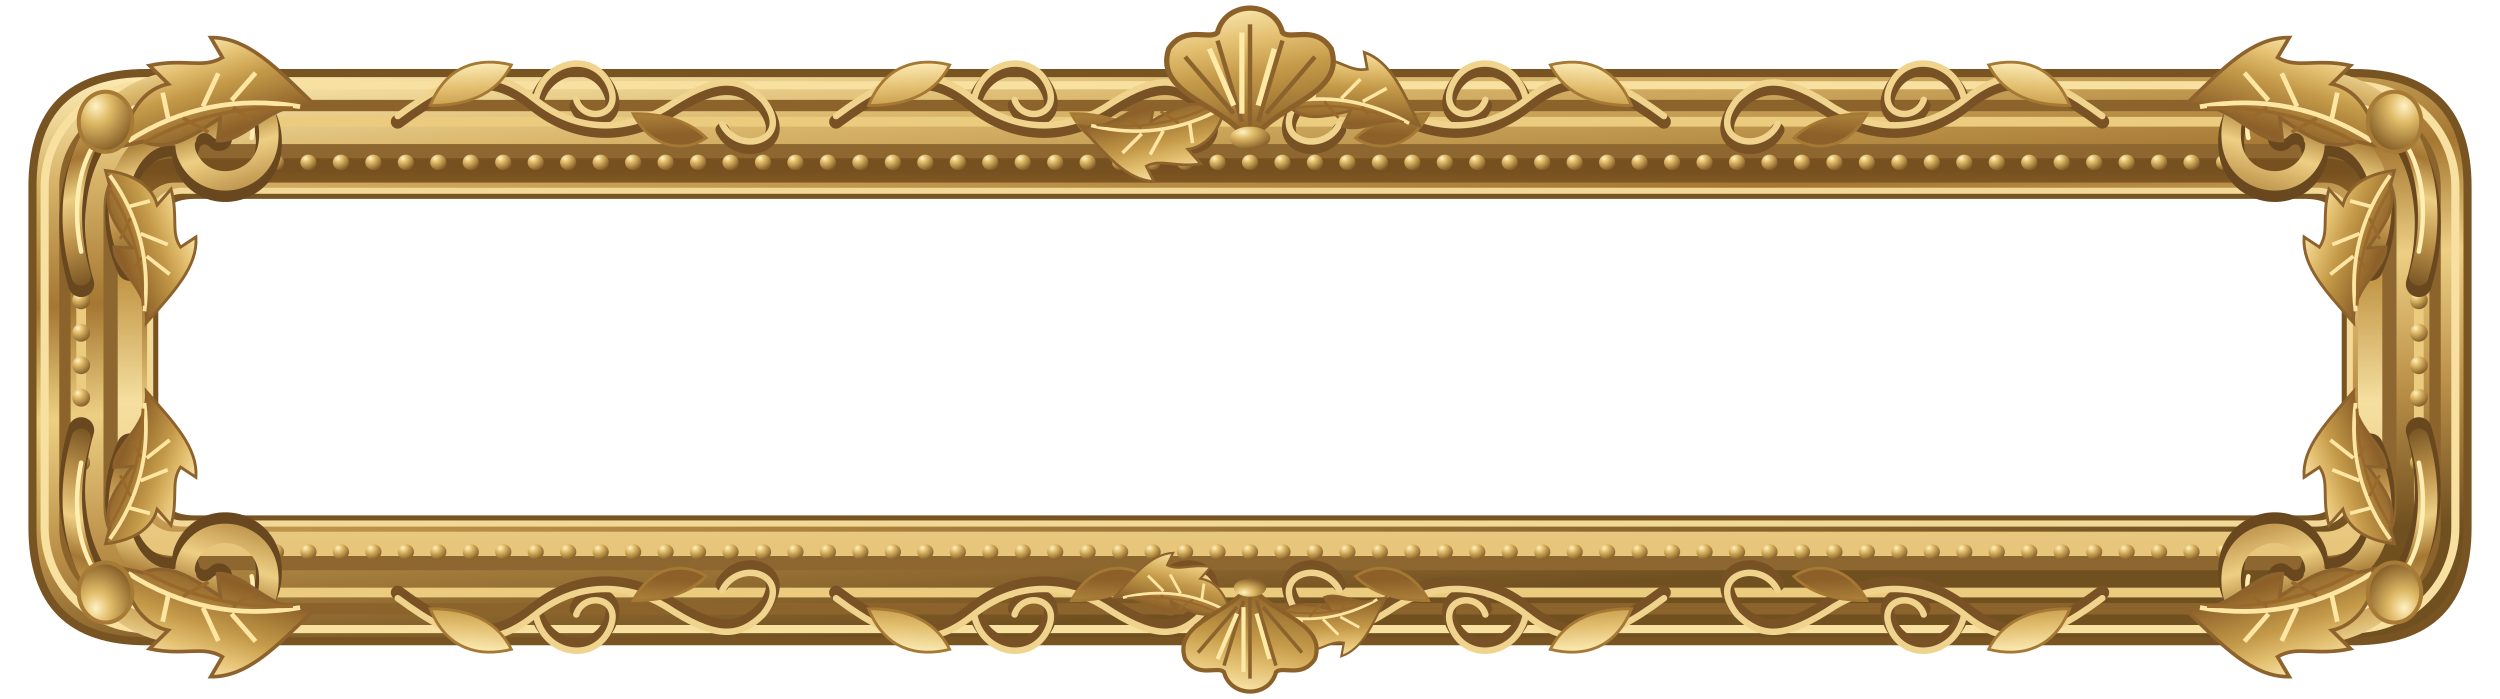
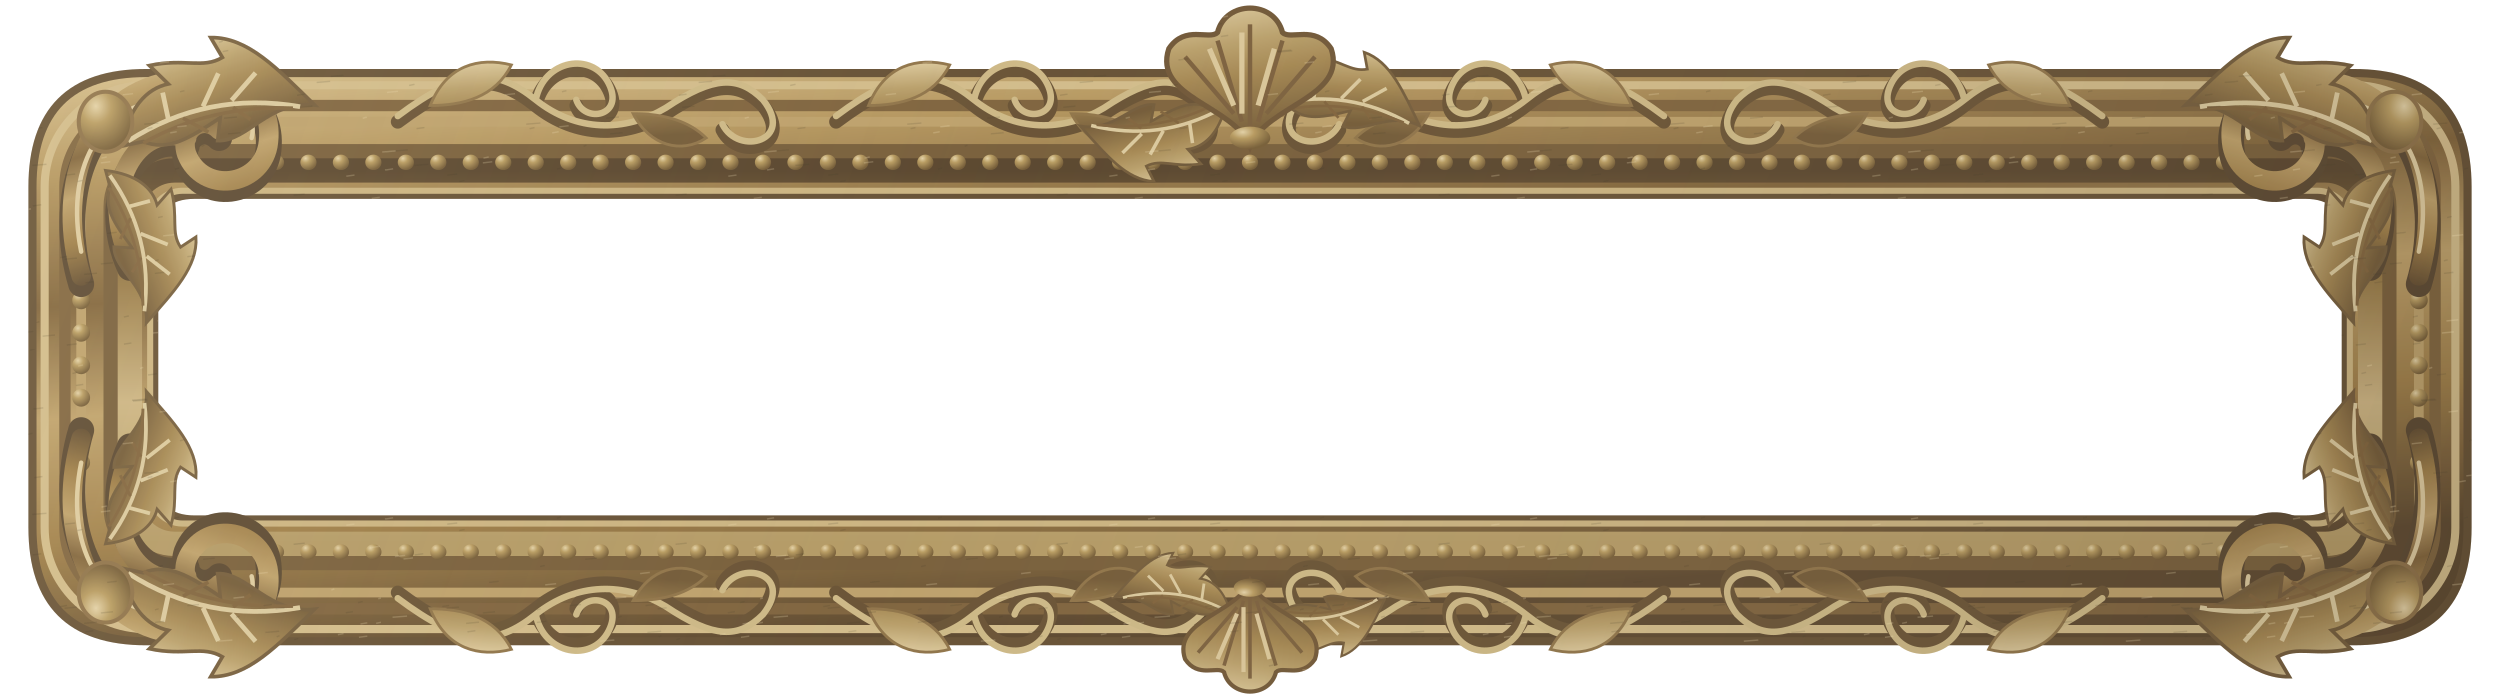
<svg xmlns="http://www.w3.org/2000/svg" viewBox="0 0 308 86" fill="none">
  <defs>
    <linearGradient id="gilt" x1="0" y1="0" x2=".3" y2="1" gradientUnits="objectBoundingBox">
-       <stop stop-color="#fff0bb" />
-       <stop offset=".17" stop-color="#d9b66b" />
-       <stop offset=".38" stop-color="#a57732" />
-       <stop offset=".56" stop-color="#edcf83" />
-       <stop offset=".77" stop-color="#bc9149" />
-       <stop offset="1" stop-color="#715020" />
+       <stop stop-color="#d6bf8d" />
+       <stop offset=".17" stop-color="#b4965f" />
+       <stop offset=".38" stop-color="#7f633b" />
+       <stop offset=".56" stop-color="#bea16b" />
+       <stop offset=".77" stop-color="#9d7d48" />
+       <stop offset="1" stop-color="#5b472f" />
    </linearGradient>
    <linearGradient id="leaf" x1="0" y1="0" x2=".2" y2="1">
-       <stop stop-color="#fff2bf" />
-       <stop offset=".32" stop-color="#e3bf70" />
-       <stop offset=".55" stop-color="#c49a49" />
-       <stop offset="1" stop-color="#8c6028" />
+       <stop stop-color="#dfcda2" />
+       <stop offset=".32" stop-color="#b9a06c" />
+       <stop offset=".55" stop-color="#a38652" />
+       <stop offset="1" stop-color="#725a38" />
    </linearGradient>
    <linearGradient id="lip" x2="0" y2="1">
-       <stop stop-color="#76501f" />
-       <stop offset=".25" stop-color="#bc8d3b" />
-       <stop offset=".62" stop-color="#f5dfa0" />
-       <stop offset="1" stop-color="#e7c67c" />
+       <stop stop-color="#58452e" />
+       <stop offset=".25" stop-color="#8f713f" />
+       <stop offset=".62" stop-color="#ccb584" />
+       <stop offset="1" stop-color="#b39a66" />
    </linearGradient>
    <radialGradient id="pearl" cx=".32" cy=".24" r=".75">
-       <stop stop-color="#fff2c4" />
-       <stop offset=".38" stop-color="#dfba66" />
-       <stop offset="1" stop-color="#8b642c" />
+       <stop stop-color="#e3d2a8" />
+       <stop offset=".38" stop-color="#b79b61" />
+       <stop offset="1" stop-color="#755d38" />
    </radialGradient>
    <g id="acanthus">
-       <path d="M0 0C2-5 5-7 8-7L6-10C11-10 13-8 16-9L15-12C20-11 23-6 27 0C21-2 17 3 13 2L14-1C9 1 6 2 3 0Z" fill="url(#leaf)" stroke="#8d622c" stroke-width=".5" />
-       <path d="M1-.5Q13-5 25-.2M7-2L7-6M12-3L15-7M16-3L20-6" stroke="#ffe6a2" stroke-width=".65" />
-       <path d="M3 .2Q13-3 24-.2M9-2L12 .6M16-2L18 .1" stroke="#98692b" stroke-width=".5" />
+       <path d="M0 0C2-5 5-7 8-7L6-10C11-10 13-8 16-9L15-12C20-11 23-6 27 0C21-2 17 3 13 2L14-1C9 1 6 2 3 0Z" fill="url(#leaf)" stroke="#735c3c" stroke-width=".5" />
+       <path d="M1-.5Q13-5 25-.2M7-2L7-6M12-3L15-7M16-3L20-6" stroke="#dbca9f" stroke-width=".65" />
+       <path d="M3 .2Q13-3 24-.2M9-2L12 .6M16-2L18 .1" stroke="#80633d" stroke-width=".5" />
    </g>
    <g id="corner">
-       <path d="M-6 17C-9 7-6-5 5-7C13-9 18-5 17 1C16 6 9 7 7 2C6-1 9-3 11-1M0 15C-4 6 1-2 7 0" stroke="#69471f" stroke-width="3.2" stroke-linecap="round" />
+       <path d="M-6 17C-9 7-6-5 5-7C13-9 18-5 17 1C16 6 9 7 7 2C6-1 9-3 11-1M0 15C-4 6 1-2 7 0" stroke="#594731" stroke-width="3.2" stroke-linecap="round" />
      <path d="M-6 16C-9 6-6-6 5-8C13-10 18-6 17 0C16 5 9 6 7 1C6-2 9-4 11-2M0 14C-4 5 1-3 7-1" stroke="url(#gilt)" stroke-width="2.4" stroke-linecap="round" />
-       <path d="M-6 13C-8 3-4-5 5-6C11-8 16-5 15-1" stroke="#ffedb2" stroke-width=".55" stroke-linecap="round" />
+       <path d="M-6 13C-8 3-4-5 5-6C11-8 16-5 15-1" stroke="#decca1" stroke-width=".55" stroke-linecap="round" />
      <use href="#acanthus" transform="translate(-1 0) rotate(-12) scale(.9)" />
      <use href="#acanthus" transform="translate(-3 3) rotate(75) scale(.72)" />
-       <ellipse cx="-3" cy="-3" rx="3.3" ry="3.7" fill="url(#pearl)" stroke="#a77b36" stroke-width=".5" />
+       <ellipse cx="-3" cy="-3" rx="3.3" ry="3.7" fill="url(#pearl)" stroke="#8d7149" stroke-width=".5" />
    </g>
    <g id="scroll">
-       <path d="M0 0C8-6 12-6 17-2C22 2 28 2 33-1C39-5 42-5 45-2C49 3 42 5 40 1M17-2C18-7 24-8 26-4C28 0 23 1 22-2" stroke="#785124" stroke-width="1.7" stroke-linecap="round" />
-       <path d="M0-.7C8-6.7 12-6.7 17-2.7C22 1.3 28 1.3 33-1.7C39-5.7 42-5.7 45-2.7C49 2.3 42 4.3 40 .3M17-2.7C18-7.7 24-8.7 26-4.7C28-.7 23 .3 22-2.7" stroke="#f0d48d" stroke-width=".8" stroke-linecap="round" />
-       <path d="M4-2C6-7 10-8 14-7C12-3 8-2 4-2ZM29-1C31 3 35 4 38 2C36 0 33-1 29-1Z" fill="url(#leaf)" stroke="#a57834" stroke-width=".35" />
+       <path d="M0 0C8-6 12-6 17-2C22 2 28 2 33-1C39-5 42-5 45-2C49 3 42 5 40 1M17-2C18-7 24-8 26-4C28 0 23 1 22-2" stroke="#685235" stroke-width="1.7" stroke-linecap="round" />
+       <path d="M0-.7C8-6.7 12-6.7 17-2.7C22 1.3 28 1.3 33-1.7C39-5.7 42-5.7 45-2.7C49 2.3 42 4.3 40 .3M17-2.7C18-7.7 24-8.7 26-4.7C28-.7 23 .3 22-2.7" stroke="#cdb987" stroke-width=".8" stroke-linecap="round" />
+       <path d="M4-2C6-7 10-8 14-7C12-3 8-2 4-2ZM29-1C31 3 35 4 38 2C36 0 33-1 29-1Z" fill="url(#leaf)" stroke="#8f744a" stroke-width=".35" />
    </g>
    <g id="crest">
      <use href="#acanthus" transform="translate(-3 3) rotate(172) scale(.67)" />
      <use href="#acanthus" transform="translate(3 3) rotate(8) scale(.67)" />
-       <path d="M0 8C-2 3-12 2-10-4C-8-7-5-5-4-6C-3-10 3-10 4-6C5-5 8-7 10-4C12 2 2 3 0 8Z" fill="url(#leaf)" stroke="#8b6129" stroke-width=".65" />
-       <path d="M0 6L0-7M-1 5L-4-5M1 5L4-5M-2 4L-8-3M2 4L8-3" stroke="#8c632d" stroke-width=".55" />
-       <path d="M-1 4L-1-6M-2 3L-5-4M1 3L3-4" stroke="#ffe9a6" stroke-width=".65" />
+       <path d="M0 8C-2 3-12 2-10-4C-8-7-5-5-4-6C-3-10 3-10 4-6C5-5 8-7 10-4C12 2 2 3 0 8Z" fill="url(#leaf)" stroke="#705738" stroke-width=".65" />
+       <path d="M0 6L0-7M-1 5L-4-5M1 5L4-5M-2 4L-8-3M2 4L8-3" stroke="#7b603e" stroke-width=".55" />
+       <path d="M-1 4L-1-6M-2 3L-5-4M1 3L3-4" stroke="#dac79b" stroke-width=".65" />
      <ellipse cy="7" rx="2.5" ry="1.4" fill="url(#pearl)" />
    </g>
  </defs>
-   <path d="M18 9H290Q304 9 304 23V65Q304 79 290 79H18Q4 79 4 65V23Q4 9 18 9ZM24 24Q19 24 19 29V59Q19 64 24 64H284Q289 64 289 59V29Q289 24 284 24Z" fill="url(#gilt)" fill-rule="evenodd" stroke="#795423" stroke-width="1" />
-   <rect x="5.5" y="10.5" width="297" height="67" rx="12.5" stroke="#f8e1a0" stroke-width="1" />
-   <rect x="8" y="13" width="292" height="62" rx="10" stroke="#8c642b" stroke-width="1.4" />
-   <rect x="10" y="15" width="288" height="58" rx="8.5" stroke="#ebcb7e" stroke-width="1.2" />
-   <rect x="14" y="19" width="280" height="50" rx="6.5" stroke="#8d672f" stroke-width="2.5" />
-   <rect x="16" y="21" width="276" height="46" rx="5.5" stroke="url(#lip)" stroke-width="3" />
-   <rect x="18.5" y="23.5" width="271" height="41" rx="4" stroke="#f3d997" stroke-width=".75" />
-   <ellipse cx="34" cy="20" rx="1" ry=".95" fill="url(#pearl)" />
-   <ellipse cx="34" cy="68" rx="1" ry=".95" fill="url(#pearl)" />
-   <ellipse cx="38" cy="20" rx="1" ry=".95" fill="url(#pearl)" />
-   <ellipse cx="38" cy="68" rx="1" ry=".95" fill="url(#pearl)" />
-   <ellipse cx="42" cy="20" rx="1" ry=".95" fill="url(#pearl)" />
-   <ellipse cx="42" cy="68" rx="1" ry=".95" fill="url(#pearl)" />
-   <ellipse cx="46" cy="20" rx="1" ry=".95" fill="url(#pearl)" />
-   <ellipse cx="46" cy="68" rx="1" ry=".95" fill="url(#pearl)" />
-   <ellipse cx="50" cy="20" rx="1" ry=".95" fill="url(#pearl)" />
-   <ellipse cx="50" cy="68" rx="1" ry=".95" fill="url(#pearl)" />
-   <ellipse cx="54" cy="20" rx="1" ry=".95" fill="url(#pearl)" />
-   <ellipse cx="54" cy="68" rx="1" ry=".95" fill="url(#pearl)" />
-   <ellipse cx="58" cy="20" rx="1" ry=".95" fill="url(#pearl)" />
-   <ellipse cx="58" cy="68" rx="1" ry=".95" fill="url(#pearl)" />
-   <ellipse cx="62" cy="20" rx="1" ry=".95" fill="url(#pearl)" />
-   <ellipse cx="62" cy="68" rx="1" ry=".95" fill="url(#pearl)" />
-   <ellipse cx="66" cy="20" rx="1" ry=".95" fill="url(#pearl)" />
-   <ellipse cx="66" cy="68" rx="1" ry=".95" fill="url(#pearl)" />
-   <ellipse cx="70" cy="20" rx="1" ry=".95" fill="url(#pearl)" />
-   <ellipse cx="70" cy="68" rx="1" ry=".95" fill="url(#pearl)" />
-   <ellipse cx="74" cy="20" rx="1" ry=".95" fill="url(#pearl)" />
-   <ellipse cx="74" cy="68" rx="1" ry=".95" fill="url(#pearl)" />
-   <ellipse cx="78" cy="20" rx="1" ry=".95" fill="url(#pearl)" />
-   <ellipse cx="78" cy="68" rx="1" ry=".95" fill="url(#pearl)" />
-   <ellipse cx="82" cy="20" rx="1" ry=".95" fill="url(#pearl)" />
-   <ellipse cx="82" cy="68" rx="1" ry=".95" fill="url(#pearl)" />
-   <ellipse cx="86" cy="20" rx="1" ry=".95" fill="url(#pearl)" />
-   <ellipse cx="86" cy="68" rx="1" ry=".95" fill="url(#pearl)" />
-   <ellipse cx="90" cy="20" rx="1" ry=".95" fill="url(#pearl)" />
-   <ellipse cx="90" cy="68" rx="1" ry=".95" fill="url(#pearl)" />
-   <ellipse cx="94" cy="20" rx="1" ry=".95" fill="url(#pearl)" />
-   <ellipse cx="94" cy="68" rx="1" ry=".95" fill="url(#pearl)" />
-   <ellipse cx="98" cy="20" rx="1" ry=".95" fill="url(#pearl)" />
-   <ellipse cx="98" cy="68" rx="1" ry=".95" fill="url(#pearl)" />
-   <ellipse cx="102" cy="20" rx="1" ry=".95" fill="url(#pearl)" />
-   <ellipse cx="102" cy="68" rx="1" ry=".95" fill="url(#pearl)" />
-   <ellipse cx="106" cy="20" rx="1" ry=".95" fill="url(#pearl)" />
-   <ellipse cx="106" cy="68" rx="1" ry=".95" fill="url(#pearl)" />
-   <ellipse cx="110" cy="20" rx="1" ry=".95" fill="url(#pearl)" />
-   <ellipse cx="110" cy="68" rx="1" ry=".95" fill="url(#pearl)" />
-   <ellipse cx="114" cy="20" rx="1" ry=".95" fill="url(#pearl)" />
-   <ellipse cx="114" cy="68" rx="1" ry=".95" fill="url(#pearl)" />
-   <ellipse cx="118" cy="20" rx="1" ry=".95" fill="url(#pearl)" />
-   <ellipse cx="118" cy="68" rx="1" ry=".95" fill="url(#pearl)" />
-   <ellipse cx="122" cy="20" rx="1" ry=".95" fill="url(#pearl)" />
-   <ellipse cx="122" cy="68" rx="1" ry=".95" fill="url(#pearl)" />
-   <ellipse cx="126" cy="20" rx="1" ry=".95" fill="url(#pearl)" />
-   <ellipse cx="126" cy="68" rx="1" ry=".95" fill="url(#pearl)" />
-   <ellipse cx="130" cy="20" rx="1" ry=".95" fill="url(#pearl)" />
-   <ellipse cx="130" cy="68" rx="1" ry=".95" fill="url(#pearl)" />
-   <ellipse cx="134" cy="20" rx="1" ry=".95" fill="url(#pearl)" />
-   <ellipse cx="134" cy="68" rx="1" ry=".95" fill="url(#pearl)" />
-   <ellipse cx="138" cy="20" rx="1" ry=".95" fill="url(#pearl)" />
-   <ellipse cx="138" cy="68" rx="1" ry=".95" fill="url(#pearl)" />
-   <ellipse cx="142" cy="20" rx="1" ry=".95" fill="url(#pearl)" />
-   <ellipse cx="142" cy="68" rx="1" ry=".95" fill="url(#pearl)" />
-   <ellipse cx="146" cy="20" rx="1" ry=".95" fill="url(#pearl)" />
-   <ellipse cx="146" cy="68" rx="1" ry=".95" fill="url(#pearl)" />
-   <ellipse cx="150" cy="20" rx="1" ry=".95" fill="url(#pearl)" />
-   <ellipse cx="150" cy="68" rx="1" ry=".95" fill="url(#pearl)" />
-   <ellipse cx="154" cy="20" rx="1" ry=".95" fill="url(#pearl)" />
-   <ellipse cx="154" cy="68" rx="1" ry=".95" fill="url(#pearl)" />
-   <ellipse cx="158" cy="20" rx="1" ry=".95" fill="url(#pearl)" />
-   <ellipse cx="158" cy="68" rx="1" ry=".95" fill="url(#pearl)" />
-   <ellipse cx="162" cy="20" rx="1" ry=".95" fill="url(#pearl)" />
-   <ellipse cx="162" cy="68" rx="1" ry=".95" fill="url(#pearl)" />
-   <ellipse cx="166" cy="20" rx="1" ry=".95" fill="url(#pearl)" />
-   <ellipse cx="166" cy="68" rx="1" ry=".95" fill="url(#pearl)" />
-   <ellipse cx="170" cy="20" rx="1" ry=".95" fill="url(#pearl)" />
-   <ellipse cx="170" cy="68" rx="1" ry=".95" fill="url(#pearl)" />
-   <ellipse cx="174" cy="20" rx="1" ry=".95" fill="url(#pearl)" />
-   <ellipse cx="174" cy="68" rx="1" ry=".95" fill="url(#pearl)" />
-   <ellipse cx="178" cy="20" rx="1" ry=".95" fill="url(#pearl)" />
-   <ellipse cx="178" cy="68" rx="1" ry=".95" fill="url(#pearl)" />
-   <ellipse cx="182" cy="20" rx="1" ry=".95" fill="url(#pearl)" />
-   <ellipse cx="182" cy="68" rx="1" ry=".95" fill="url(#pearl)" />
-   <ellipse cx="186" cy="20" rx="1" ry=".95" fill="url(#pearl)" />
-   <ellipse cx="186" cy="68" rx="1" ry=".95" fill="url(#pearl)" />
-   <ellipse cx="190" cy="20" rx="1" ry=".95" fill="url(#pearl)" />
-   <ellipse cx="190" cy="68" rx="1" ry=".95" fill="url(#pearl)" />
-   <ellipse cx="194" cy="20" rx="1" ry=".95" fill="url(#pearl)" />
-   <ellipse cx="194" cy="68" rx="1" ry=".95" fill="url(#pearl)" />
-   <ellipse cx="198" cy="20" rx="1" ry=".95" fill="url(#pearl)" />
-   <ellipse cx="198" cy="68" rx="1" ry=".95" fill="url(#pearl)" />
-   <ellipse cx="202" cy="20" rx="1" ry=".95" fill="url(#pearl)" />
-   <ellipse cx="202" cy="68" rx="1" ry=".95" fill="url(#pearl)" />
-   <ellipse cx="206" cy="20" rx="1" ry=".95" fill="url(#pearl)" />
-   <ellipse cx="206" cy="68" rx="1" ry=".95" fill="url(#pearl)" />
-   <ellipse cx="210" cy="20" rx="1" ry=".95" fill="url(#pearl)" />
-   <ellipse cx="210" cy="68" rx="1" ry=".95" fill="url(#pearl)" />
-   <ellipse cx="214" cy="20" rx="1" ry=".95" fill="url(#pearl)" />
-   <ellipse cx="214" cy="68" rx="1" ry=".95" fill="url(#pearl)" />
-   <ellipse cx="218" cy="20" rx="1" ry=".95" fill="url(#pearl)" />
-   <ellipse cx="218" cy="68" rx="1" ry=".95" fill="url(#pearl)" />
-   <ellipse cx="222" cy="20" rx="1" ry=".95" fill="url(#pearl)" />
-   <ellipse cx="222" cy="68" rx="1" ry=".95" fill="url(#pearl)" />
-   <ellipse cx="226" cy="20" rx="1" ry=".95" fill="url(#pearl)" />
-   <ellipse cx="226" cy="68" rx="1" ry=".95" fill="url(#pearl)" />
-   <ellipse cx="230" cy="20" rx="1" ry=".95" fill="url(#pearl)" />
-   <ellipse cx="230" cy="68" rx="1" ry=".95" fill="url(#pearl)" />
-   <ellipse cx="234" cy="20" rx="1" ry=".95" fill="url(#pearl)" />
-   <ellipse cx="234" cy="68" rx="1" ry=".95" fill="url(#pearl)" />
-   <ellipse cx="238" cy="20" rx="1" ry=".95" fill="url(#pearl)" />
-   <ellipse cx="238" cy="68" rx="1" ry=".95" fill="url(#pearl)" />
-   <ellipse cx="242" cy="20" rx="1" ry=".95" fill="url(#pearl)" />
-   <ellipse cx="242" cy="68" rx="1" ry=".95" fill="url(#pearl)" />
-   <ellipse cx="246" cy="20" rx="1" ry=".95" fill="url(#pearl)" />
-   <ellipse cx="246" cy="68" rx="1" ry=".95" fill="url(#pearl)" />
-   <ellipse cx="250" cy="20" rx="1" ry=".95" fill="url(#pearl)" />
-   <ellipse cx="250" cy="68" rx="1" ry=".95" fill="url(#pearl)" />
-   <ellipse cx="254" cy="20" rx="1" ry=".95" fill="url(#pearl)" />
-   <ellipse cx="254" cy="68" rx="1" ry=".95" fill="url(#pearl)" />
-   <ellipse cx="258" cy="20" rx="1" ry=".95" fill="url(#pearl)" />
-   <ellipse cx="258" cy="68" rx="1" ry=".95" fill="url(#pearl)" />
-   <ellipse cx="262" cy="20" rx="1" ry=".95" fill="url(#pearl)" />
-   <ellipse cx="262" cy="68" rx="1" ry=".95" fill="url(#pearl)" />
-   <ellipse cx="266" cy="20" rx="1" ry=".95" fill="url(#pearl)" />
-   <ellipse cx="266" cy="68" rx="1" ry=".95" fill="url(#pearl)" />
-   <ellipse cx="270" cy="20" rx="1" ry=".95" fill="url(#pearl)" />
-   <ellipse cx="270" cy="68" rx="1" ry=".95" fill="url(#pearl)" />
-   <ellipse cx="274" cy="20" rx="1" ry=".95" fill="url(#pearl)" />
-   <ellipse cx="274" cy="68" rx="1" ry=".95" fill="url(#pearl)" />
-   <circle cx="10" cy="33" r="1.1" fill="url(#pearl)" />
-   <circle cx="10" cy="37" r="1.1" fill="url(#pearl)" />
-   <circle cx="10" cy="41" r="1.1" fill="url(#pearl)" />
-   <circle cx="10" cy="45" r="1.1" fill="url(#pearl)" />
-   <circle cx="10" cy="49" r="1.1" fill="url(#pearl)" />
-   <circle cx="10" cy="53" r="1.1" fill="url(#pearl)" />
-   <circle cx="10" cy="57" r="1.1" fill="url(#pearl)" />
-   <circle cx="298" cy="33" r="1.1" fill="url(#pearl)" />
-   <circle cx="298" cy="37" r="1.1" fill="url(#pearl)" />
-   <circle cx="298" cy="41" r="1.1" fill="url(#pearl)" />
-   <circle cx="298" cy="45" r="1.1" fill="url(#pearl)" />
-   <circle cx="298" cy="49" r="1.1" fill="url(#pearl)" />
-   <circle cx="298" cy="53" r="1.1" fill="url(#pearl)" />
-   <circle cx="298" cy="57" r="1.1" fill="url(#pearl)" />
-   <use href="#corner" transform="translate(16 18) scale(1 1)" />
-   <use href="#corner" transform="translate(292 18) scale(-1 1)" />
-   <use href="#corner" transform="translate(16 70) scale(1 -1)" />
-   <use href="#corner" transform="translate(292 70) scale(-1 -1)" />
-   <use href="#scroll" transform="translate(49 15) scale(1 1)" />
-   <use href="#scroll" transform="translate(103 15) scale(1 1)" />
-   <use href="#scroll" transform="translate(259 15) scale(-1 1)" />
-   <use href="#scroll" transform="translate(205 15) scale(-1 1)" />
-   <use href="#scroll" transform="translate(49 73) scale(1 -1)" />
-   <use href="#scroll" transform="translate(103 73) scale(1 -1)" />
-   <use href="#scroll" transform="translate(259 73) scale(-1 -1)" />
-   <use href="#scroll" transform="translate(205 73) scale(-1 -1)" />
-   <use href="#crest" transform="translate(154 10)" />
-   <use href="#crest" transform="translate(154 78) scale(.8 -.8)" />
+   <g id="metalwork">
+     <path d="M18 9H290Q304 9 304 23V65Q304 79 290 79H18Q4 79 4 65V23Q4 9 18 9ZM24 24Q19 24 19 29V59Q19 64 24 64H284Q289 64 289 59V29Q289 24 284 24Z" fill="url(#gilt)" fill-rule="evenodd" stroke="#655035" stroke-width="1" />
+     <rect x="5.5" y="10.5" width="297" height="67" rx="12.5" stroke="#d2bc8b" stroke-width="1" />
+     <rect x="8" y="13" width="292" height="62" rx="10" stroke="#7e633e" stroke-width="1.4" />
+     <rect x="10" y="15" width="288" height="58" rx="8.5" stroke="#bda16c" stroke-width="1.2" />
+     <rect x="14" y="19" width="280" height="50" rx="6.5" stroke="#775e3b" stroke-width="2.5" />
+     <rect x="16" y="21" width="276" height="46" rx="5.5" stroke="url(#lip)" stroke-width="3" />
+     <rect x="18.5" y="23.5" width="271" height="41" rx="4" stroke="#cbb482" stroke-width=".75" />
+     <ellipse cx="34" cy="20" rx="1" ry=".95" fill="url(#pearl)" />
+     <ellipse cx="34" cy="68" rx="1" ry=".95" fill="url(#pearl)" />
+     <ellipse cx="38" cy="20" rx="1" ry=".95" fill="url(#pearl)" />
+     <ellipse cx="38" cy="68" rx="1" ry=".95" fill="url(#pearl)" />
+     <ellipse cx="42" cy="20" rx="1" ry=".95" fill="url(#pearl)" />
+     <ellipse cx="42" cy="68" rx="1" ry=".95" fill="url(#pearl)" />
+     <ellipse cx="46" cy="20" rx="1" ry=".95" fill="url(#pearl)" />
+     <ellipse cx="46" cy="68" rx="1" ry=".95" fill="url(#pearl)" />
+     <ellipse cx="50" cy="20" rx="1" ry=".95" fill="url(#pearl)" />
+     <ellipse cx="50" cy="68" rx="1" ry=".95" fill="url(#pearl)" />
+     <ellipse cx="54" cy="20" rx="1" ry=".95" fill="url(#pearl)" />
+     <ellipse cx="54" cy="68" rx="1" ry=".95" fill="url(#pearl)" />
+     <ellipse cx="58" cy="20" rx="1" ry=".95" fill="url(#pearl)" />
+     <ellipse cx="58" cy="68" rx="1" ry=".95" fill="url(#pearl)" />
+     <ellipse cx="62" cy="20" rx="1" ry=".95" fill="url(#pearl)" />
+     <ellipse cx="62" cy="68" rx="1" ry=".95" fill="url(#pearl)" />
+     <ellipse cx="66" cy="20" rx="1" ry=".95" fill="url(#pearl)" />
+     <ellipse cx="66" cy="68" rx="1" ry=".95" fill="url(#pearl)" />
+     <ellipse cx="70" cy="20" rx="1" ry=".95" fill="url(#pearl)" />
+     <ellipse cx="70" cy="68" rx="1" ry=".95" fill="url(#pearl)" />
+     <ellipse cx="74" cy="20" rx="1" ry=".95" fill="url(#pearl)" />
+     <ellipse cx="74" cy="68" rx="1" ry=".95" fill="url(#pearl)" />
+     <ellipse cx="78" cy="20" rx="1" ry=".95" fill="url(#pearl)" />
+     <ellipse cx="78" cy="68" rx="1" ry=".95" fill="url(#pearl)" />
+     <ellipse cx="82" cy="20" rx="1" ry=".95" fill="url(#pearl)" />
+     <ellipse cx="82" cy="68" rx="1" ry=".95" fill="url(#pearl)" />
+     <ellipse cx="86" cy="20" rx="1" ry=".95" fill="url(#pearl)" />
+     <ellipse cx="86" cy="68" rx="1" ry=".95" fill="url(#pearl)" />
+     <ellipse cx="90" cy="20" rx="1" ry=".95" fill="url(#pearl)" />
+     <ellipse cx="90" cy="68" rx="1" ry=".95" fill="url(#pearl)" />
+     <ellipse cx="94" cy="20" rx="1" ry=".95" fill="url(#pearl)" />
+     <ellipse cx="94" cy="68" rx="1" ry=".95" fill="url(#pearl)" />
+     <ellipse cx="98" cy="20" rx="1" ry=".95" fill="url(#pearl)" />
+     <ellipse cx="98" cy="68" rx="1" ry=".95" fill="url(#pearl)" />
+     <ellipse cx="102" cy="20" rx="1" ry=".95" fill="url(#pearl)" />
+     <ellipse cx="102" cy="68" rx="1" ry=".95" fill="url(#pearl)" />
+     <ellipse cx="106" cy="20" rx="1" ry=".95" fill="url(#pearl)" />
+     <ellipse cx="106" cy="68" rx="1" ry=".95" fill="url(#pearl)" />
+     <ellipse cx="110" cy="20" rx="1" ry=".95" fill="url(#pearl)" />
+     <ellipse cx="110" cy="68" rx="1" ry=".95" fill="url(#pearl)" />
+     <ellipse cx="114" cy="20" rx="1" ry=".95" fill="url(#pearl)" />
+     <ellipse cx="114" cy="68" rx="1" ry=".95" fill="url(#pearl)" />
+     <ellipse cx="118" cy="20" rx="1" ry=".95" fill="url(#pearl)" />
+     <ellipse cx="118" cy="68" rx="1" ry=".95" fill="url(#pearl)" />
+     <ellipse cx="122" cy="20" rx="1" ry=".95" fill="url(#pearl)" />
+     <ellipse cx="122" cy="68" rx="1" ry=".95" fill="url(#pearl)" />
+     <ellipse cx="126" cy="20" rx="1" ry=".95" fill="url(#pearl)" />
+     <ellipse cx="126" cy="68" rx="1" ry=".95" fill="url(#pearl)" />
+     <ellipse cx="130" cy="20" rx="1" ry=".95" fill="url(#pearl)" />
+     <ellipse cx="130" cy="68" rx="1" ry=".95" fill="url(#pearl)" />
+     <ellipse cx="134" cy="20" rx="1" ry=".95" fill="url(#pearl)" />
+     <ellipse cx="134" cy="68" rx="1" ry=".95" fill="url(#pearl)" />
+     <ellipse cx="138" cy="20" rx="1" ry=".95" fill="url(#pearl)" />
+     <ellipse cx="138" cy="68" rx="1" ry=".95" fill="url(#pearl)" />
+     <ellipse cx="142" cy="20" rx="1" ry=".95" fill="url(#pearl)" />
+     <ellipse cx="142" cy="68" rx="1" ry=".95" fill="url(#pearl)" />
+     <ellipse cx="146" cy="20" rx="1" ry=".95" fill="url(#pearl)" />
+     <ellipse cx="146" cy="68" rx="1" ry=".95" fill="url(#pearl)" />
+     <ellipse cx="150" cy="20" rx="1" ry=".95" fill="url(#pearl)" />
+     <ellipse cx="150" cy="68" rx="1" ry=".95" fill="url(#pearl)" />
+     <ellipse cx="154" cy="20" rx="1" ry=".95" fill="url(#pearl)" />
+     <ellipse cx="154" cy="68" rx="1" ry=".95" fill="url(#pearl)" />
+     <ellipse cx="158" cy="20" rx="1" ry=".95" fill="url(#pearl)" />
+     <ellipse cx="158" cy="68" rx="1" ry=".95" fill="url(#pearl)" />
+     <ellipse cx="162" cy="20" rx="1" ry=".95" fill="url(#pearl)" />
+     <ellipse cx="162" cy="68" rx="1" ry=".95" fill="url(#pearl)" />
+     <ellipse cx="166" cy="20" rx="1" ry=".95" fill="url(#pearl)" />
+     <ellipse cx="166" cy="68" rx="1" ry=".95" fill="url(#pearl)" />
+     <ellipse cx="170" cy="20" rx="1" ry=".95" fill="url(#pearl)" />
+     <ellipse cx="170" cy="68" rx="1" ry=".95" fill="url(#pearl)" />
+     <ellipse cx="174" cy="20" rx="1" ry=".95" fill="url(#pearl)" />
+     <ellipse cx="174" cy="68" rx="1" ry=".95" fill="url(#pearl)" />
+     <ellipse cx="178" cy="20" rx="1" ry=".95" fill="url(#pearl)" />
+     <ellipse cx="178" cy="68" rx="1" ry=".95" fill="url(#pearl)" />
+     <ellipse cx="182" cy="20" rx="1" ry=".95" fill="url(#pearl)" />
+     <ellipse cx="182" cy="68" rx="1" ry=".95" fill="url(#pearl)" />
+     <ellipse cx="186" cy="20" rx="1" ry=".95" fill="url(#pearl)" />
+     <ellipse cx="186" cy="68" rx="1" ry=".95" fill="url(#pearl)" />
+     <ellipse cx="190" cy="20" rx="1" ry=".95" fill="url(#pearl)" />
+     <ellipse cx="190" cy="68" rx="1" ry=".95" fill="url(#pearl)" />
+     <ellipse cx="194" cy="20" rx="1" ry=".95" fill="url(#pearl)" />
+     <ellipse cx="194" cy="68" rx="1" ry=".95" fill="url(#pearl)" />
+     <ellipse cx="198" cy="20" rx="1" ry=".95" fill="url(#pearl)" />
+     <ellipse cx="198" cy="68" rx="1" ry=".95" fill="url(#pearl)" />
+     <ellipse cx="202" cy="20" rx="1" ry=".95" fill="url(#pearl)" />
+     <ellipse cx="202" cy="68" rx="1" ry=".95" fill="url(#pearl)" />
+     <ellipse cx="206" cy="20" rx="1" ry=".95" fill="url(#pearl)" />
+     <ellipse cx="206" cy="68" rx="1" ry=".95" fill="url(#pearl)" />
+     <ellipse cx="210" cy="20" rx="1" ry=".95" fill="url(#pearl)" />
+     <ellipse cx="210" cy="68" rx="1" ry=".95" fill="url(#pearl)" />
+     <ellipse cx="214" cy="20" rx="1" ry=".95" fill="url(#pearl)" />
+     <ellipse cx="214" cy="68" rx="1" ry=".95" fill="url(#pearl)" />
+     <ellipse cx="218" cy="20" rx="1" ry=".95" fill="url(#pearl)" />
+     <ellipse cx="218" cy="68" rx="1" ry=".95" fill="url(#pearl)" />
+     <ellipse cx="222" cy="20" rx="1" ry=".95" fill="url(#pearl)" />
+     <ellipse cx="222" cy="68" rx="1" ry=".95" fill="url(#pearl)" />
+     <ellipse cx="226" cy="20" rx="1" ry=".95" fill="url(#pearl)" />
+     <ellipse cx="226" cy="68" rx="1" ry=".95" fill="url(#pearl)" />
+     <ellipse cx="230" cy="20" rx="1" ry=".95" fill="url(#pearl)" />
+     <ellipse cx="230" cy="68" rx="1" ry=".95" fill="url(#pearl)" />
+     <ellipse cx="234" cy="20" rx="1" ry=".95" fill="url(#pearl)" />
+     <ellipse cx="234" cy="68" rx="1" ry=".95" fill="url(#pearl)" />
+     <ellipse cx="238" cy="20" rx="1" ry=".95" fill="url(#pearl)" />
+     <ellipse cx="238" cy="68" rx="1" ry=".95" fill="url(#pearl)" />
+     <ellipse cx="242" cy="20" rx="1" ry=".95" fill="url(#pearl)" />
+     <ellipse cx="242" cy="68" rx="1" ry=".95" fill="url(#pearl)" />
+     <ellipse cx="246" cy="20" rx="1" ry=".95" fill="url(#pearl)" />
+     <ellipse cx="246" cy="68" rx="1" ry=".95" fill="url(#pearl)" />
+     <ellipse cx="250" cy="20" rx="1" ry=".95" fill="url(#pearl)" />
+     <ellipse cx="250" cy="68" rx="1" ry=".95" fill="url(#pearl)" />
+     <ellipse cx="254" cy="20" rx="1" ry=".95" fill="url(#pearl)" />
+     <ellipse cx="254" cy="68" rx="1" ry=".95" fill="url(#pearl)" />
+     <ellipse cx="258" cy="20" rx="1" ry=".95" fill="url(#pearl)" />
+     <ellipse cx="258" cy="68" rx="1" ry=".95" fill="url(#pearl)" />
+     <ellipse cx="262" cy="20" rx="1" ry=".95" fill="url(#pearl)" />
+     <ellipse cx="262" cy="68" rx="1" ry=".95" fill="url(#pearl)" />
+     <ellipse cx="266" cy="20" rx="1" ry=".95" fill="url(#pearl)" />
+     <ellipse cx="266" cy="68" rx="1" ry=".95" fill="url(#pearl)" />
+     <ellipse cx="270" cy="20" rx="1" ry=".95" fill="url(#pearl)" />
+     <ellipse cx="270" cy="68" rx="1" ry=".95" fill="url(#pearl)" />
+     <ellipse cx="274" cy="20" rx="1" ry=".95" fill="url(#pearl)" />
+     <ellipse cx="274" cy="68" rx="1" ry=".95" fill="url(#pearl)" />
+     <circle cx="10" cy="33" r="1.1" fill="url(#pearl)" />
+     <circle cx="10" cy="37" r="1.1" fill="url(#pearl)" />
+     <circle cx="10" cy="41" r="1.1" fill="url(#pearl)" />
+     <circle cx="10" cy="45" r="1.1" fill="url(#pearl)" />
+     <circle cx="10" cy="49" r="1.1" fill="url(#pearl)" />
+     <circle cx="10" cy="53" r="1.1" fill="url(#pearl)" />
+     <circle cx="10" cy="57" r="1.1" fill="url(#pearl)" />
+     <circle cx="298" cy="33" r="1.1" fill="url(#pearl)" />
+     <circle cx="298" cy="37" r="1.1" fill="url(#pearl)" />
+     <circle cx="298" cy="41" r="1.1" fill="url(#pearl)" />
+     <circle cx="298" cy="45" r="1.1" fill="url(#pearl)" />
+     <circle cx="298" cy="49" r="1.1" fill="url(#pearl)" />
+     <circle cx="298" cy="53" r="1.1" fill="url(#pearl)" />
+     <circle cx="298" cy="57" r="1.1" fill="url(#pearl)" />
+     <use href="#corner" transform="translate(16 18) scale(1 1)" />
+     <use href="#corner" transform="translate(292 18) scale(-1 1)" />
+     <use href="#corner" transform="translate(16 70) scale(1 -1)" />
+     <use href="#corner" transform="translate(292 70) scale(-1 -1)" />
+     <use href="#scroll" transform="translate(49 15) scale(1 1)" />
+     <use href="#scroll" transform="translate(103 15) scale(1 1)" />
+     <use href="#scroll" transform="translate(259 15) scale(-1 1)" />
+     <use href="#scroll" transform="translate(205 15) scale(-1 1)" />
+     <use href="#scroll" transform="translate(49 73) scale(1 -1)" />
+     <use href="#scroll" transform="translate(103 73) scale(1 -1)" />
+     <use href="#scroll" transform="translate(259 73) scale(-1 -1)" />
+     <use href="#scroll" transform="translate(205 73) scale(-1 -1)" />
+     <use href="#crest" transform="translate(154 10)" />
+     <use href="#crest" transform="translate(154 78) scale(.8 -.8)" />
+   </g>
+   <defs>
+     <mask id="metal-mask" maskUnits="userSpaceOnUse" x="0" y="0" width="308" height="86" style="mask-type:alpha">
+       <use href="#metalwork" />
+     </mask>
+     <linearGradient id="window-light" gradientUnits="userSpaceOnUse" x1="0" y1="0" x2="308" y2="110">
+       <stop stop-color="#f6e7c2" stop-opacity=".14" />
+       <stop offset=".38" stop-color="#e0c99c" stop-opacity=".03" />
+       <stop offset="1" stop-color="#382d21" stop-opacity=".20" />
+     </linearGradient>
+     <pattern id="worked-metal" width="47" height="43" patternUnits="userSpaceOnUse">
+       <path d="M45.18 41.45l1.54 -.14" stroke="#eedeb4" stroke-opacity=".24" stroke-width=".18" />
+       <path d="M34.00 32.02l1.11 -.14" stroke="#493c2a" stroke-opacity=".15" stroke-width=".18" />
+       <path d="M37.28 6.53l1.04 -.14" stroke="#493c2a" stroke-opacity=".15" stroke-width=".18" />
+       <path d="M15.14 11.68l1.27 -.14" stroke="#eedeb4" stroke-opacity=".24" stroke-width=".18" />
+       <path d="M8.04 21.58l1.24 -.14" stroke="#493c2a" stroke-opacity=".15" stroke-width=".18" />
+       <path d="M10.38 33.80l1.59 -.14" stroke="#493c2a" stroke-opacity=".15" stroke-width=".18" />
+       <path d="M0.49 20.94l0.88 -.14" stroke="#eedeb4" stroke-opacity=".24" stroke-width=".18" />
+       <path d="M39.06 10.16l1.67 -.14" stroke="#493c2a" stroke-opacity=".15" stroke-width=".18" />
+       <path d="M36.63 11.74l0.94 -.14" stroke="#493c2a" stroke-opacity=".15" stroke-width=".18" />
+       <path d="M46.40 33.80l0.67 -.14" stroke="#eedeb4" stroke-opacity=".24" stroke-width=".18" />
+       <path d="M3.35 10.53l0.66 -.14" stroke="#493c2a" stroke-opacity=".15" stroke-width=".18" />
+       <path d="M29.12 33.06l0.45 -.14" stroke="#493c2a" stroke-opacity=".15" stroke-width=".18" />
+       <path d="M0.61 11.39l1.36 -.14" stroke="#eedeb4" stroke-opacity=".24" stroke-width=".18" />
+       <path d="M9.53 22.37l0.66 -.14" stroke="#493c2a" stroke-opacity=".15" stroke-width=".18" />
+       <path d="M4.26 15.85l0.98 -.14" stroke="#493c2a" stroke-opacity=".15" stroke-width=".18" />
+       <path d="M44.47 33.88l0.84 -.14" stroke="#eedeb4" stroke-opacity=".24" stroke-width=".18" />
+       <path d="M24.86 18.03l0.36 -.14" stroke="#493c2a" stroke-opacity=".15" stroke-width=".18" />
+       <path d="M10.54 34.85l0.98 -.14" stroke="#493c2a" stroke-opacity=".15" stroke-width=".18" />
+       <path d="M44.28 35.52l1.03 -.14" stroke="#eedeb4" stroke-opacity=".24" stroke-width=".18" />
+       <path d="M42.43 1.03l0.74 -.14" stroke="#493c2a" stroke-opacity=".15" stroke-width=".18" />
+       <path d="M25.06 25.91l1.44 -.14" stroke="#493c2a" stroke-opacity=".15" stroke-width=".18" />
+       <path d="M46.66 30.77l0.54 -.14" stroke="#eedeb4" stroke-opacity=".24" stroke-width=".18" />
+       <path d="M2.65 40.98l1.47 -.14" stroke="#493c2a" stroke-opacity=".15" stroke-width=".18" />
+       <path d="M32.76 2.98l0.51 -.14" stroke="#493c2a" stroke-opacity=".15" stroke-width=".18" />
+       <path d="M12.44 20.07l1.16 -.14" stroke="#eedeb4" stroke-opacity=".24" stroke-width=".18" />
+       <path d="M27.64 14.56l1.59 -.14" stroke="#493c2a" stroke-opacity=".15" stroke-width=".18" />
+       <path d="M32.74 34.92l1.70 -.14" stroke="#493c2a" stroke-opacity=".15" stroke-width=".18" />
+       <path d="M17.28 2.40l0.39 -.14" stroke="#eedeb4" stroke-opacity=".24" stroke-width=".18" />
+       <path d="M19.50 26.81l0.58 -.14" stroke="#493c2a" stroke-opacity=".15" stroke-width=".18" />
+       <path d="M4.12 7.39l1.22 -.14" stroke="#493c2a" stroke-opacity=".15" stroke-width=".18" />
+       <path d="M1.59 25.57l1.27 -.14" stroke="#eedeb4" stroke-opacity=".24" stroke-width=".18" />
+       <path d="M8.23 42.51l1.26 -.14" stroke="#493c2a" stroke-opacity=".15" stroke-width=".18" />
+       <path d="M4.50 39.76l0.36 -.14" stroke="#493c2a" stroke-opacity=".15" stroke-width=".18" />
+       <path d="M0.15 18.73l1.56 -.14" stroke="#eedeb4" stroke-opacity=".24" stroke-width=".18" />
+       <path d="M8.93 3.02l0.58 -.14" stroke="#493c2a" stroke-opacity=".15" stroke-width=".18" />
+       <path d="M37.52 37.24l0.81 -.14" stroke="#493c2a" stroke-opacity=".15" stroke-width=".18" />
+       <path d="M31.26 1.33l0.37 -.14" stroke="#eedeb4" stroke-opacity=".24" stroke-width=".18" />
+       <path d="M7.96 31.94l1.53 -.14" stroke="#493c2a" stroke-opacity=".15" stroke-width=".18" />
+       <path d="M32.50 31.62l1.03 -.14" stroke="#493c2a" stroke-opacity=".15" stroke-width=".18" />
+       <path d="M44.74 14.57l0.51 -.14" stroke="#eedeb4" stroke-opacity=".24" stroke-width=".18" />
+       <path d="M19.11 32.14l0.46 -.14" stroke="#493c2a" stroke-opacity=".15" stroke-width=".18" />
+       <path d="M5.25 41.42l1.53 -.14" stroke="#493c2a" stroke-opacity=".15" stroke-width=".18" />
+       <path d="M26.87 36.00l1.79 -.14" stroke="#eedeb4" stroke-opacity=".24" stroke-width=".18" />
+       <path d="M22.20 11.31l0.55 -.14" stroke="#493c2a" stroke-opacity=".15" stroke-width=".18" />
+       <path d="M18.21 15.86l0.60 -.14" stroke="#493c2a" stroke-opacity=".15" stroke-width=".18" />
+       <path d="M31.84 27.67l1.19 -.14" stroke="#eedeb4" stroke-opacity=".24" stroke-width=".18" />
+       <path d="M17.79 15.30l1.75 -.14" stroke="#493c2a" stroke-opacity=".15" stroke-width=".18" />
+       <path d="M27.03 5.21l0.45 -.14" stroke="#493c2a" stroke-opacity=".15" stroke-width=".18" />
+       <path d="M28.80 30.69l1.33 -.14" stroke="#eedeb4" stroke-opacity=".24" stroke-width=".18" />
+       <path d="M36.29 35.81l0.50 -.14" stroke="#493c2a" stroke-opacity=".15" stroke-width=".18" />
+       <path d="M13.21 28.76l1.19 -.14" stroke="#493c2a" stroke-opacity=".15" stroke-width=".18" />
+       <path d="M1.30 33.05l1.79 -.14" stroke="#eedeb4" stroke-opacity=".24" stroke-width=".18" />
+       <path d="M36.22 24.06l1.37 -.14" stroke="#493c2a" stroke-opacity=".15" stroke-width=".18" />
+       <path d="M7.44 31.74l0.83 -.14" stroke="#493c2a" stroke-opacity=".15" stroke-width=".18" />
+       <path d="M41.68 35.20l0.70 -.14" stroke="#eedeb4" stroke-opacity=".24" stroke-width=".18" />
+       <path d="M4.04 25.37l1.05 -.14" stroke="#493c2a" stroke-opacity=".15" stroke-width=".18" />
+       <path d="M19.10 33.69l1.18 -.14" stroke="#493c2a" stroke-opacity=".15" stroke-width=".18" />
+       <path d="M19.68 7.76l1.17 -.14" stroke="#eedeb4" stroke-opacity=".24" stroke-width=".18" />
+       <path d="M37.18 41.34l1.80 -.14" stroke="#493c2a" stroke-opacity=".15" stroke-width=".18" />
+       <path d="M40.15 2.32l0.58 -.14" stroke="#493c2a" stroke-opacity=".15" stroke-width=".18" />
+       <path d="M21.00 16.37l0.80 -.14" stroke="#eedeb4" stroke-opacity=".24" stroke-width=".18" />
+       <path d="M26.67 37.97l0.42 -.14" stroke="#493c2a" stroke-opacity=".15" stroke-width=".18" />
+       <path d="M42.65 32.50l0.88 -.14" stroke="#493c2a" stroke-opacity=".15" stroke-width=".18" />
+       <path d="M40.88 29.70l0.36 -.14" stroke="#eedeb4" stroke-opacity=".24" stroke-width=".18" />
+       <path d="M34.12 35.46l0.36 -.14" stroke="#493c2a" stroke-opacity=".15" stroke-width=".18" />
+       <path d="M15.28 39.06l0.62 -.14" stroke="#493c2a" stroke-opacity=".15" stroke-width=".18" />
+       <path d="M18.86 41.03l1.47 -.14" stroke="#eedeb4" stroke-opacity=".24" stroke-width=".18" />
+       <path d="M28.11 16.49l1.58 -.14" stroke="#493c2a" stroke-opacity=".15" stroke-width=".18" />
+       <path d="M27.47 6.36l0.70 -.14" stroke="#493c2a" stroke-opacity=".15" stroke-width=".18" />
+       <path d="M42.72 21.71l1.01 -.14" stroke="#eedeb4" stroke-opacity=".24" stroke-width=".18" />
+       <path d="M42.20 2.74l0.63 -.14" stroke="#493c2a" stroke-opacity=".15" stroke-width=".18" />
+       <path d="M3.72 0.14l0.55 -.14" stroke="#493c2a" stroke-opacity=".15" stroke-width=".18" />
+       <path d="M19.42 39.54l1.47 -.14" stroke="#eedeb4" stroke-opacity=".24" stroke-width=".18" />
+       <path d="M16.39 6.41l1.78 -.14" stroke="#493c2a" stroke-opacity=".15" stroke-width=".18" />
+       <path d="M31.03 42.63l0.35 -.14" stroke="#493c2a" stroke-opacity=".15" stroke-width=".18" />
+       <path d="M9.64 2.11l0.59 -.14" stroke="#eedeb4" stroke-opacity=".24" stroke-width=".18" />
+       <path d="M37.03 13.22l1.51 -.14" stroke="#493c2a" stroke-opacity=".15" stroke-width=".18" />
+       <path d="M21.57 20.84l0.53 -.14" stroke="#493c2a" stroke-opacity=".15" stroke-width=".18" />
+       <path d="M2.65 25.88l1.17 -.14" stroke="#eedeb4" stroke-opacity=".24" stroke-width=".18" />
+       <path d="M1.60 18.60l1.59 -.14" stroke="#493c2a" stroke-opacity=".15" stroke-width=".18" />
+       <path d="M15.29 42.40l0.92 -.14" stroke="#493c2a" stroke-opacity=".15" stroke-width=".18" />
+       <path d="M21.87 15.63l1.15 -.14" stroke="#eedeb4" stroke-opacity=".24" stroke-width=".18" />
+       <path d="M44.17 31.25l0.58 -.14" stroke="#493c2a" stroke-opacity=".15" stroke-width=".18" />
+       <path d="M12.44 32.52l1.51 -.14" stroke="#493c2a" stroke-opacity=".15" stroke-width=".18" />
+       <path d="M12.52 19.48l0.65 -.14" stroke="#eedeb4" stroke-opacity=".24" stroke-width=".18" />
+       <path d="M23.11 31.62l1.44 -.14" stroke="#493c2a" stroke-opacity=".15" stroke-width=".18" />
+       <path d="M3.99 20.38l1.74 -.14" stroke="#493c2a" stroke-opacity=".15" stroke-width=".18" />
+       <path d="M45.86 24.45l0.99 -.14" stroke="#eedeb4" stroke-opacity=".24" stroke-width=".18" />
+       <path d="M16.29 6.31l1.76 -.14" stroke="#493c2a" stroke-opacity=".15" stroke-width=".18" />
+       <path d="M34.65 2.39l1.30 -.14" stroke="#493c2a" stroke-opacity=".15" stroke-width=".18" />
+       <path d="M20.13 29.06l1.35 -.14" stroke="#eedeb4" stroke-opacity=".24" stroke-width=".18" />
+       <path d="M18.26 3.20l1.11 -.14" stroke="#493c2a" stroke-opacity=".15" stroke-width=".18" />
+       <path d="M9.36 4.50l0.91 -.14" stroke="#493c2a" stroke-opacity=".15" stroke-width=".18" />
+       <path d="M40.19 0.75l1.51 -.14" stroke="#eedeb4" stroke-opacity=".24" stroke-width=".18" />
+       <path d="M40.80 9.42l1.57 -.14" stroke="#493c2a" stroke-opacity=".15" stroke-width=".18" />
+     </pattern>
+   </defs>
+   <g mask="url(#metal-mask)">
+     <path d="M0 0H308V86H0Z" fill="url(#window-light)" />
+     <path d="M0 0H308V86H0Z" fill="url(#worked-metal)" />
+   </g>
</svg>
